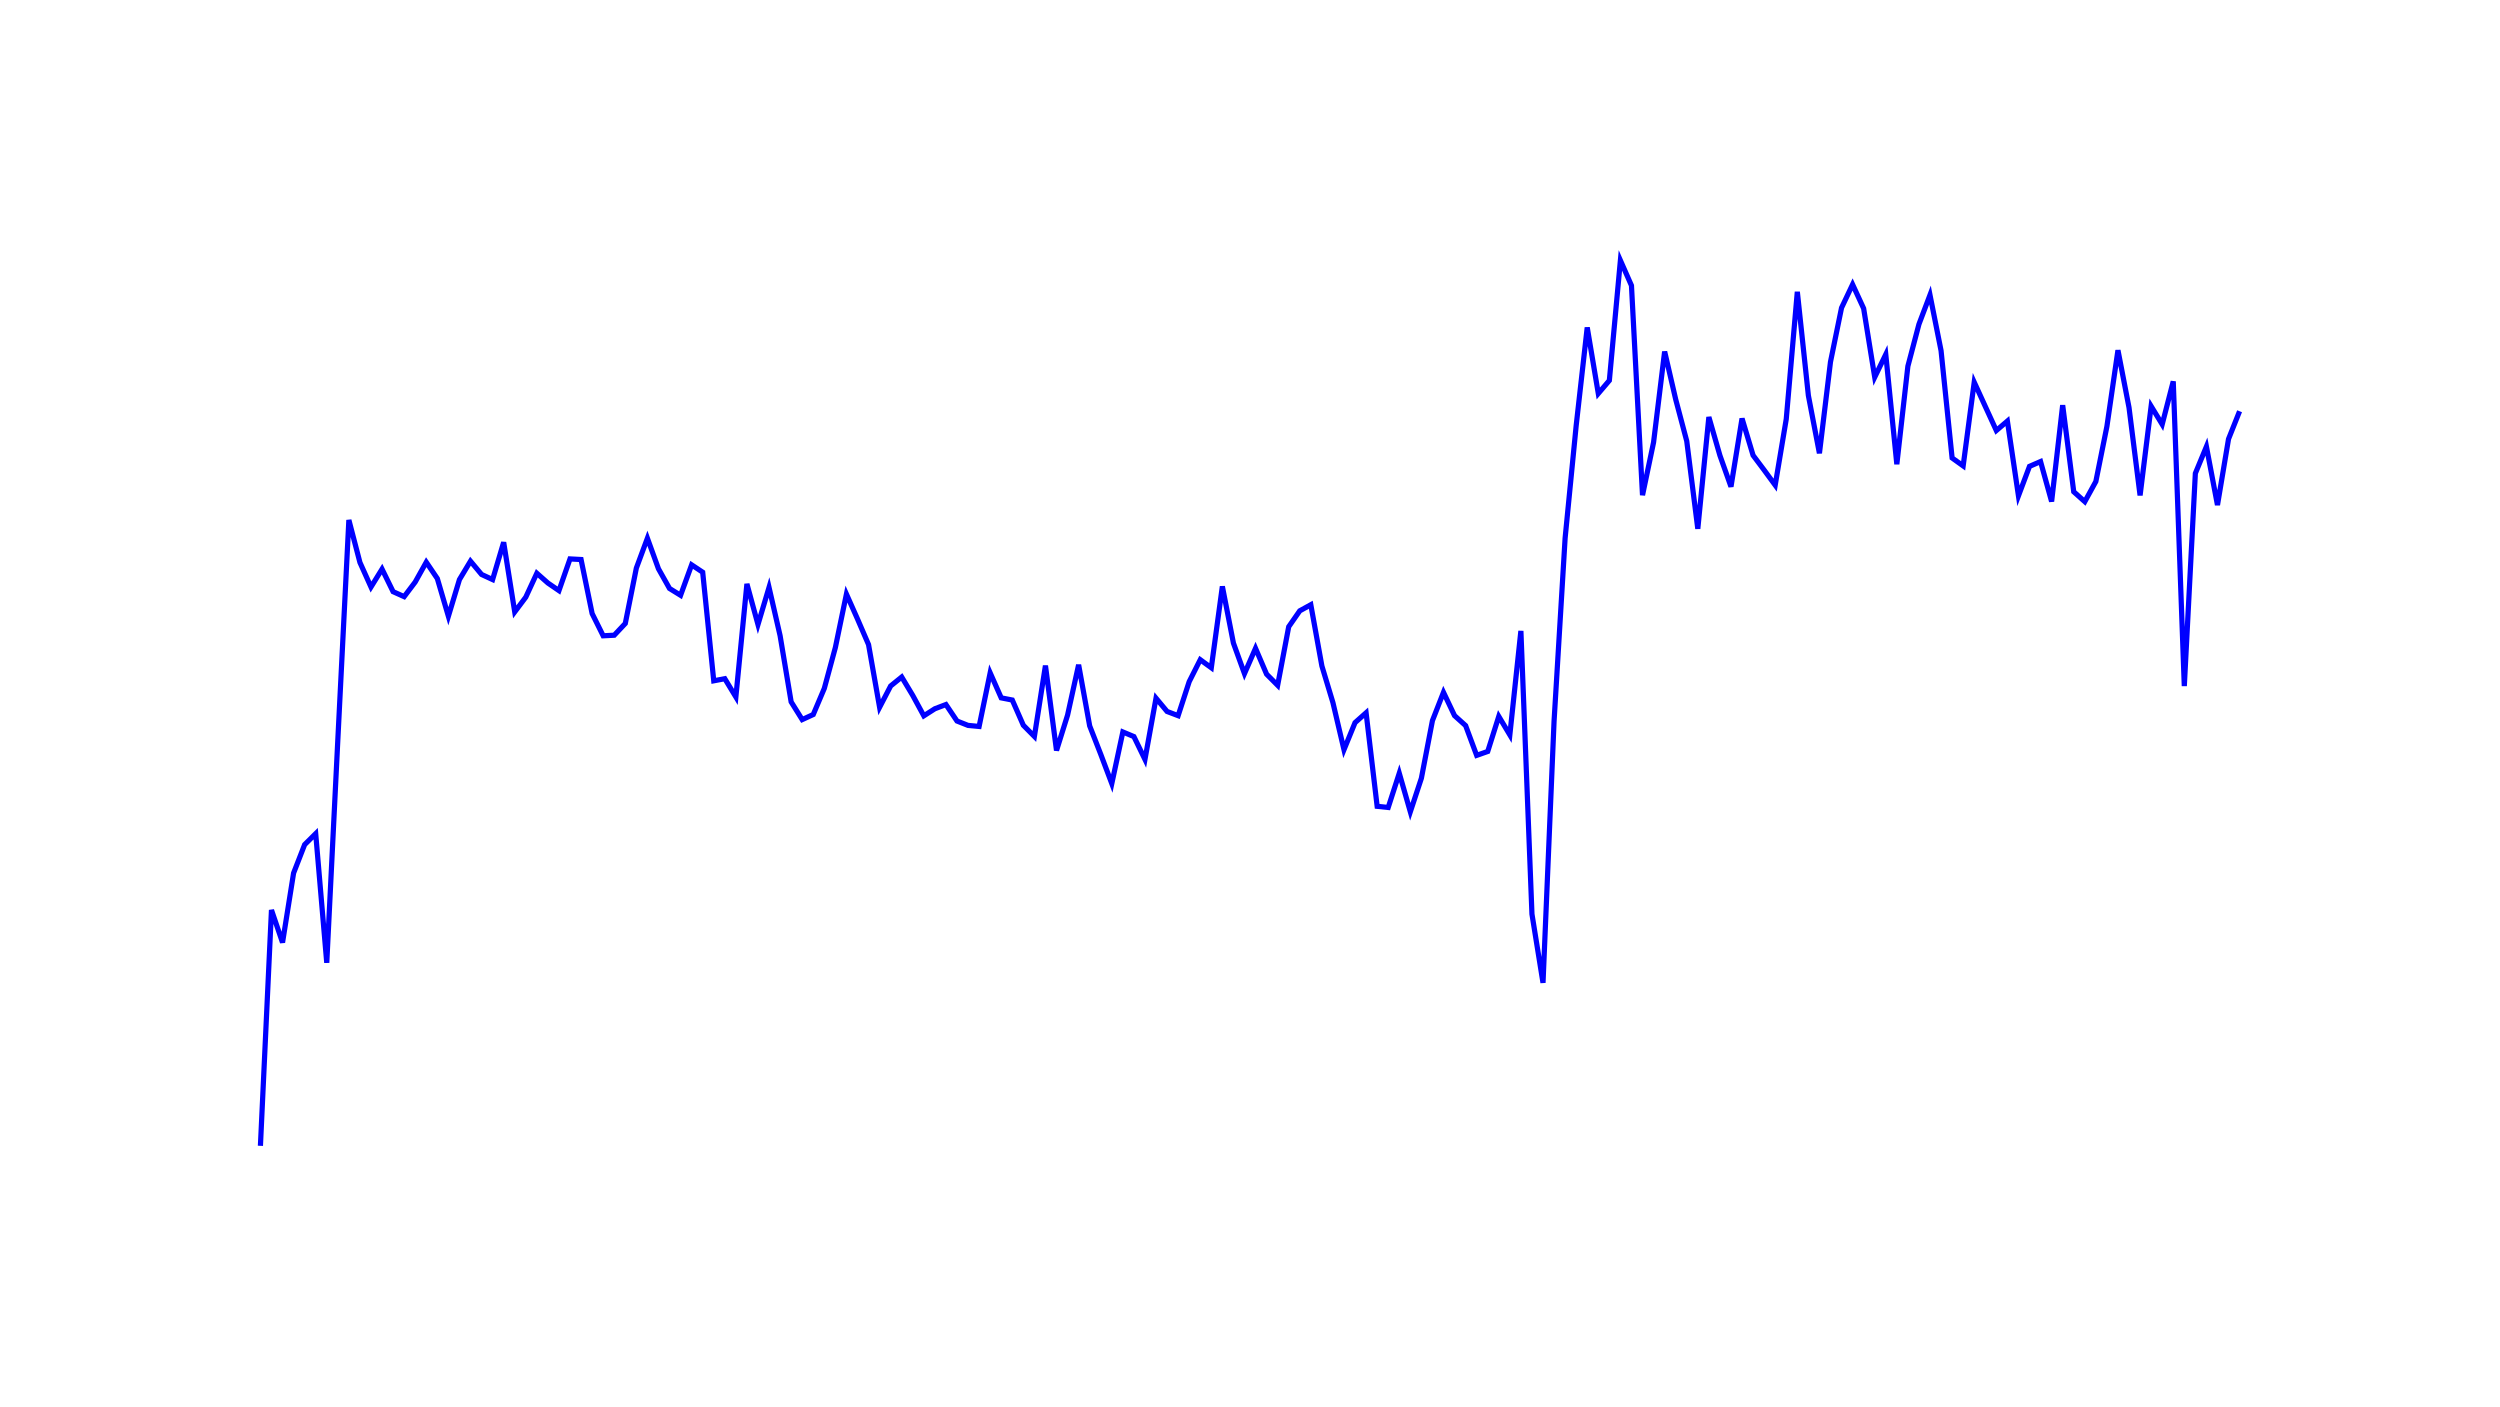
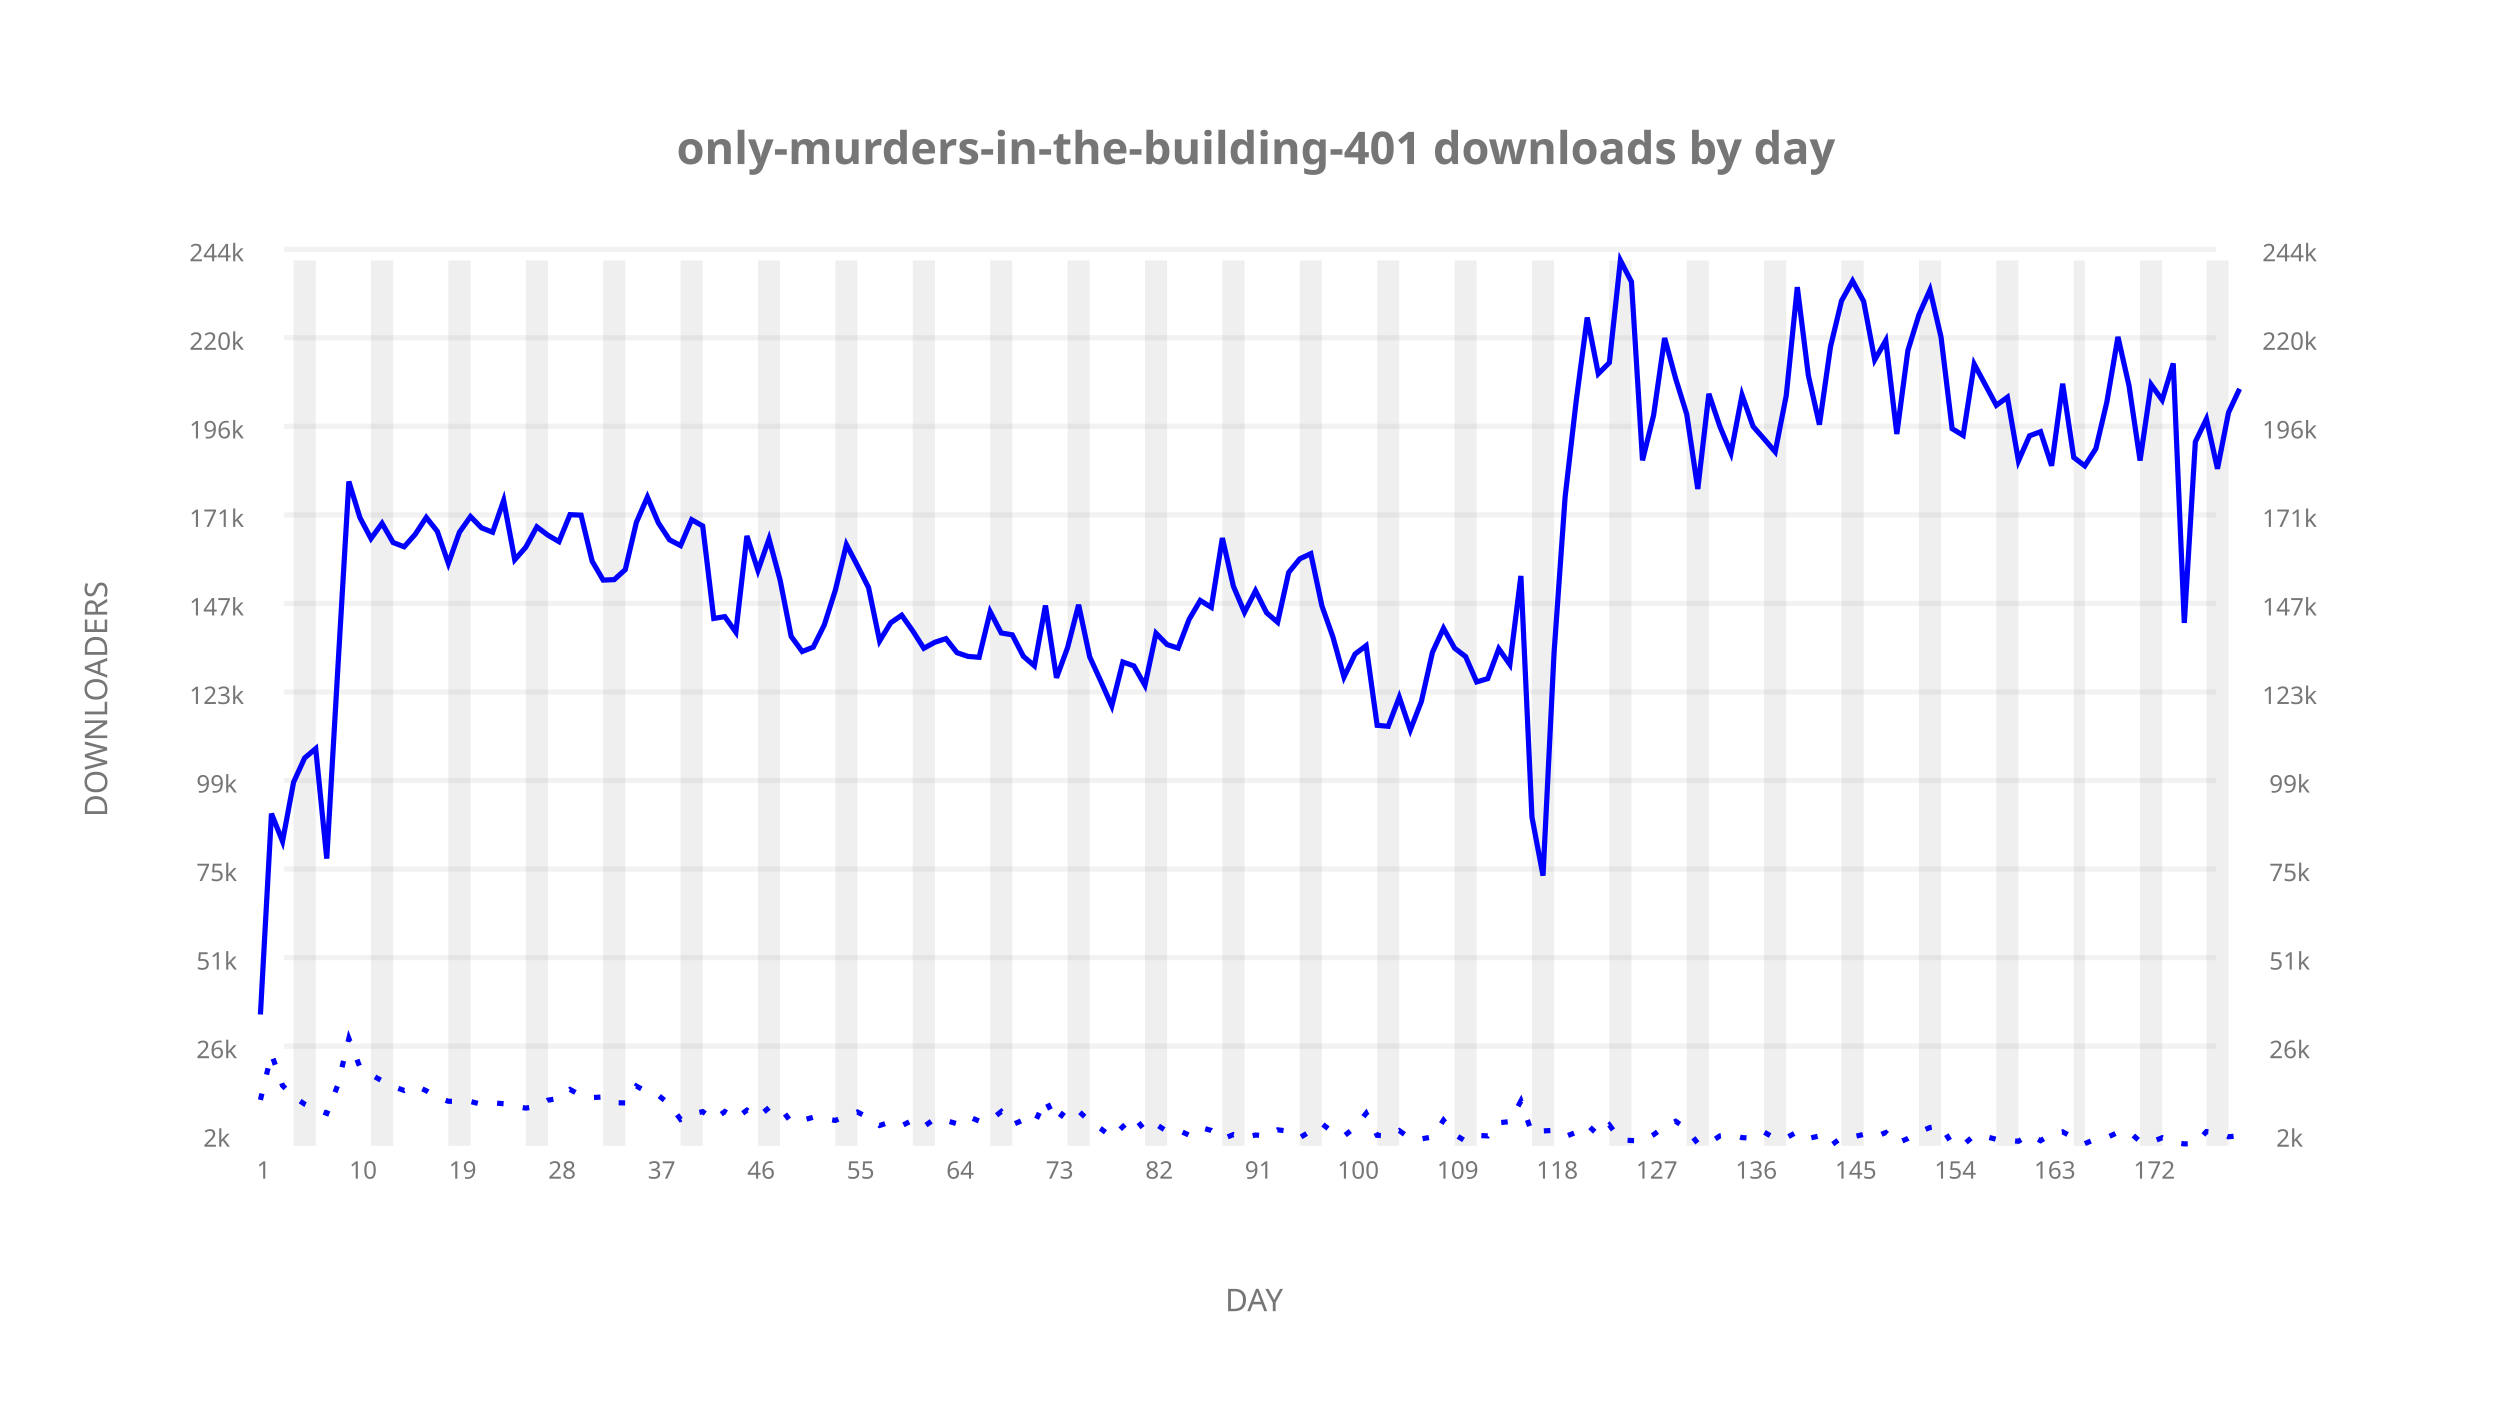
<svg xmlns="http://www.w3.org/2000/svg" xml:space="preserve" id="only-murders-in-the-building-401-downloads-by-day-day" x="0px" y="0px" width="1920px" height="1080px" viewBox="0 0 1920 1080" enable-background="new 0 0 1920 1080" role="img">
+   <g id="annotations">
+     <text x="960" y="126" font-family="Atkinson Hyperlegible" font-size="26pt" text-anchor="middle" text-align="center" font-weight="600" font-style="normal" style="fill:rgb(118,118,118); fill-opacity:1; stroke:rgb(118,118,118); stroke-opacity:0; stroke-width:0.5"> only-murders-in-the-building-401 downloads by day</text>
+     <g id="axes-lines">
+       <text x="960" y="1007" font-family="Atkinson Hyperlegible" font-size="18pt" text-anchor="middle" text-align="center" font-weight="500" font-style="normal" style="fill:rgb(118,118,118); fill-opacity:1; stroke:rgb(118,118,118); stroke-opacity:0; stroke-width:0.5"> DAY</text>
+       <text x="73" y="540" font-family="Atkinson Hyperlegible" font-size="18pt" text-anchor="middle" text-align="center" dominant-baseline="central" font-weight="500" font-style="normal" style="fill:rgb(118,118,118); fill-opacity:1; stroke:rgb(118,118,118); stroke-opacity:0; stroke-width:0.5" transform="rotate(-90,73,540)"> DOWNLOADERS</text>
+     </g>
+     <g id="tic-y-label-lines">
+       <line x1="218" y1="803.427" x2="1702" y2="803.427" style="fill:rgb(0,0,255); fill-opacity:0; stroke:rgb(242,242,242); stroke-opacity:1; stroke-width:4" />
+       <line x1="218" y1="735.427" x2="1702" y2="735.427" style="fill:rgb(0,0,255); fill-opacity:0; stroke:rgb(242,242,242); stroke-opacity:1; stroke-width:4" />
+       <line x1="218" y1="667.427" x2="1702" y2="667.427" style="fill:rgb(0,0,255); fill-opacity:0; stroke:rgb(242,242,242); stroke-opacity:1; stroke-width:4" />
+       <line x1="218" y1="599.427" x2="1702" y2="599.427" style="fill:rgb(0,0,255); fill-opacity:0; stroke:rgb(242,242,242); stroke-opacity:1; stroke-width:4" />
+       <line x1="218" y1="531.427" x2="1702" y2="531.427" style="fill:rgb(0,0,255); fill-opacity:0; stroke:rgb(242,242,242); stroke-opacity:1; stroke-width:4" />
+       <line x1="218" y1="463.427" x2="1702" y2="463.427" style="fill:rgb(0,0,255); fill-opacity:0; stroke:rgb(242,242,242); stroke-opacity:1; stroke-width:4" />
+       <line x1="218" y1="395.427" x2="1702" y2="395.427" style="fill:rgb(0,0,255); fill-opacity:0; stroke:rgb(242,242,242); stroke-opacity:1; stroke-width:4" />
+       <line x1="218" y1="327.427" x2="1702" y2="327.427" style="fill:rgb(0,0,255); fill-opacity:0; stroke:rgb(242,242,242); stroke-opacity:1; stroke-width:4" />
+       <line x1="218" y1="259.427" x2="1702" y2="259.427" style="fill:rgb(0,0,255); fill-opacity:0; stroke:rgb(242,242,242); stroke-opacity:1; stroke-width:4" />
+       <line x1="218" y1="191.427" x2="1702" y2="191.427" style="fill:rgb(0,0,255); fill-opacity:0; stroke:rgb(242,242,242); stroke-opacity:1; stroke-width:4" />
+     </g>
+     <g id="tic-x-labels">
+       <text x="200" y="898" font-family="Atkinson Hyperlegible" font-size="14pt" text-anchor="middle" text-align="center" dominant-baseline="central" font-weight="400" font-style="normal" style="fill:rgb(118,118,118); fill-opacity:1; stroke:rgb(118,118,118); stroke-opacity:0; stroke-width:0.5"> 1</text>
+       <text x="276.425" y="898" font-family="Atkinson Hyperlegible" font-size="14pt" text-anchor="middle" text-align="center" dominant-baseline="central" font-weight="400" font-style="normal" style="fill:rgb(118,118,118); fill-opacity:1; stroke:rgb(118,118,118); stroke-opacity:0; stroke-width:0.5"> 10</text>
+       <text x="352.849" y="898" font-family="Atkinson Hyperlegible" font-size="14pt" text-anchor="middle" text-align="center" dominant-baseline="central" font-weight="400" font-style="normal" style="fill:rgb(118,118,118); fill-opacity:1; stroke:rgb(118,118,118); stroke-opacity:0; stroke-width:0.5"> 19</text>
+       <text x="429.274" y="898" font-family="Atkinson Hyperlegible" font-size="14pt" text-anchor="middle" text-align="center" dominant-baseline="central" font-weight="400" font-style="normal" style="fill:rgb(118,118,118); fill-opacity:1; stroke:rgb(118,118,118); stroke-opacity:0; stroke-width:0.5"> 28</text>
+       <text x="505.698" y="898" font-family="Atkinson Hyperlegible" font-size="14pt" text-anchor="middle" text-align="center" dominant-baseline="central" font-weight="400" font-style="normal" style="fill:rgb(118,118,118); fill-opacity:1; stroke:rgb(118,118,118); stroke-opacity:0; stroke-width:0.5"> 37</text>
+       <text x="582.123" y="898" font-family="Atkinson Hyperlegible" font-size="14pt" text-anchor="middle" text-align="center" dominant-baseline="central" font-weight="400" font-style="normal" style="fill:rgb(118,118,118); fill-opacity:1; stroke:rgb(118,118,118); stroke-opacity:0; stroke-width:0.5"> 46</text>
+       <text x="658.547" y="898" font-family="Atkinson Hyperlegible" font-size="14pt" text-anchor="middle" text-align="center" dominant-baseline="central" font-weight="400" font-style="normal" style="fill:rgb(118,118,118); fill-opacity:1; stroke:rgb(118,118,118); stroke-opacity:0; stroke-width:0.5"> 55</text>
+       <text x="734.972" y="898" font-family="Atkinson Hyperlegible" font-size="14pt" text-anchor="middle" text-align="center" dominant-baseline="central" font-weight="400" font-style="normal" style="fill:rgb(118,118,118); fill-opacity:1; stroke:rgb(118,118,118); stroke-opacity:0; stroke-width:0.5"> 64</text>
+       <text x="811.397" y="898" font-family="Atkinson Hyperlegible" font-size="14pt" text-anchor="middle" text-align="center" dominant-baseline="central" font-weight="400" font-style="normal" style="fill:rgb(118,118,118); fill-opacity:1; stroke:rgb(118,118,118); stroke-opacity:0; stroke-width:0.5"> 73</text>
+       <text x="887.821" y="898" font-family="Atkinson Hyperlegible" font-size="14pt" text-anchor="middle" text-align="center" dominant-baseline="central" font-weight="400" font-style="normal" style="fill:rgb(118,118,118); fill-opacity:1; stroke:rgb(118,118,118); stroke-opacity:0; stroke-width:0.5"> 82</text>
+       <text x="964.246" y="898" font-family="Atkinson Hyperlegible" font-size="14pt" text-anchor="middle" text-align="center" dominant-baseline="central" font-weight="400" font-style="normal" style="fill:rgb(118,118,118); fill-opacity:1; stroke:rgb(118,118,118); stroke-opacity:0; stroke-width:0.5"> 91</text>
+       <text x="1040.67" y="898" font-family="Atkinson Hyperlegible" font-size="14pt" text-anchor="middle" text-align="center" dominant-baseline="central" font-weight="400" font-style="normal" style="fill:rgb(118,118,118); fill-opacity:1; stroke:rgb(118,118,118); stroke-opacity:0; stroke-width:0.5"> 100</text>
+       <text x="1117.095" y="898" font-family="Atkinson Hyperlegible" font-size="14pt" text-anchor="middle" text-align="center" dominant-baseline="central" font-weight="400" font-style="normal" style="fill:rgb(118,118,118); fill-opacity:1; stroke:rgb(118,118,118); stroke-opacity:0; stroke-width:0.5"> 109</text>
+       <text x="1193.52" y="898" font-family="Atkinson Hyperlegible" font-size="14pt" text-anchor="middle" text-align="center" dominant-baseline="central" font-weight="400" font-style="normal" style="fill:rgb(118,118,118); fill-opacity:1; stroke:rgb(118,118,118); stroke-opacity:0; stroke-width:0.5"> 118</text>
+       <text x="1269.944" y="898" font-family="Atkinson Hyperlegible" font-size="14pt" text-anchor="middle" text-align="center" dominant-baseline="central" font-weight="400" font-style="normal" style="fill:rgb(118,118,118); fill-opacity:1; stroke:rgb(118,118,118); stroke-opacity:0; stroke-width:0.5"> 127</text>
+       <text x="1346.369" y="898" font-family="Atkinson Hyperlegible" font-size="14pt" text-anchor="middle" text-align="center" dominant-baseline="central" font-weight="400" font-style="normal" style="fill:rgb(118,118,118); fill-opacity:1; stroke:rgb(118,118,118); stroke-opacity:0; stroke-width:0.5"> 136</text>
+       <text x="1422.793" y="898" font-family="Atkinson Hyperlegible" font-size="14pt" text-anchor="middle" text-align="center" dominant-baseline="central" font-weight="400" font-style="normal" style="fill:rgb(118,118,118); fill-opacity:1; stroke:rgb(118,118,118); stroke-opacity:0; stroke-width:0.5"> 145</text>
+       <text x="1499.218" y="898" font-family="Atkinson Hyperlegible" font-size="14pt" text-anchor="middle" text-align="center" dominant-baseline="central" font-weight="400" font-style="normal" style="fill:rgb(118,118,118); fill-opacity:1; stroke:rgb(118,118,118); stroke-opacity:0; stroke-width:0.5"> 154</text>
+       <text x="1575.642" y="898" font-family="Atkinson Hyperlegible" font-size="14pt" text-anchor="middle" text-align="center" dominant-baseline="central" font-weight="400" font-style="normal" style="fill:rgb(118,118,118); fill-opacity:1; stroke:rgb(118,118,118); stroke-opacity:0; stroke-width:0.5"> 163</text>
+       <text x="1652.067" y="898" font-family="Atkinson Hyperlegible" font-size="14pt" text-anchor="middle" text-align="center" dominant-baseline="central" font-weight="400" font-style="normal" style="fill:rgb(118,118,118); fill-opacity:1; stroke:rgb(118,118,118); stroke-opacity:0; stroke-width:0.5"> 172</text>
+     </g>
+     <g id="tic-y-labels">
+       <text x="164" y="873.427" font-family="Atkinson Hyperlegible" font-size="14pt" text-anchor="middle" text-align="center" dominant-baseline="central" font-weight="400" font-style="normal" style="fill:rgb(118,118,118); fill-opacity:1; stroke:rgb(118,118,118); stroke-opacity:0; stroke-width:0.5"> 2k</text>
+       <text x="1756" y="873.427" font-family="Atkinson Hyperlegible" font-size="14pt" text-anchor="middle" text-align="center" dominant-baseline="central" font-weight="400" font-style="normal" style="fill:rgb(118,118,118); fill-opacity:1; stroke:rgb(118,118,118); stroke-opacity:0; stroke-width:0.5"> 2k</text>
+       <text x="164" y="805.427" font-family="Atkinson Hyperlegible" font-size="14pt" text-anchor="middle" text-align="center" dominant-baseline="central" font-weight="400" font-style="normal" style="fill:rgb(118,118,118); fill-opacity:1; stroke:rgb(118,118,118); stroke-opacity:0; stroke-width:0.5"> 26k</text>
+       <text x="1756" y="805.427" font-family="Atkinson Hyperlegible" font-size="14pt" text-anchor="middle" text-align="center" dominant-baseline="central" font-weight="400" font-style="normal" style="fill:rgb(118,118,118); fill-opacity:1; stroke:rgb(118,118,118); stroke-opacity:0; stroke-width:0.5"> 26k</text>
+       <text x="164" y="737.427" font-family="Atkinson Hyperlegible" font-size="14pt" text-anchor="middle" text-align="center" dominant-baseline="central" font-weight="400" font-style="normal" style="fill:rgb(118,118,118); fill-opacity:1; stroke:rgb(118,118,118); stroke-opacity:0; stroke-width:0.5"> 51k</text>
+       <text x="1756" y="737.427" font-family="Atkinson Hyperlegible" font-size="14pt" text-anchor="middle" text-align="center" dominant-baseline="central" font-weight="400" font-style="normal" style="fill:rgb(118,118,118); fill-opacity:1; stroke:rgb(118,118,118); stroke-opacity:0; stroke-width:0.5"> 51k</text>
+       <text x="164" y="669.427" font-family="Atkinson Hyperlegible" font-size="14pt" text-anchor="middle" text-align="center" dominant-baseline="central" font-weight="400" font-style="normal" style="fill:rgb(118,118,118); fill-opacity:1; stroke:rgb(118,118,118); stroke-opacity:0; stroke-width:0.5"> 75k</text>
+       <text x="1756" y="669.427" font-family="Atkinson Hyperlegible" font-size="14pt" text-anchor="middle" text-align="center" dominant-baseline="central" font-weight="400" font-style="normal" style="fill:rgb(118,118,118); fill-opacity:1; stroke:rgb(118,118,118); stroke-opacity:0; stroke-width:0.5"> 75k</text>
+       <text x="164" y="601.427" font-family="Atkinson Hyperlegible" font-size="14pt" text-anchor="middle" text-align="center" dominant-baseline="central" font-weight="400" font-style="normal" style="fill:rgb(118,118,118); fill-opacity:1; stroke:rgb(118,118,118); stroke-opacity:0; stroke-width:0.5"> 99k</text>
+       <text x="1756" y="601.427" font-family="Atkinson Hyperlegible" font-size="14pt" text-anchor="middle" text-align="center" dominant-baseline="central" font-weight="400" font-style="normal" style="fill:rgb(118,118,118); fill-opacity:1; stroke:rgb(118,118,118); stroke-opacity:0; stroke-width:0.5"> 99k</text>
+       <text x="164" y="533.427" font-family="Atkinson Hyperlegible" font-size="14pt" text-anchor="middle" text-align="center" dominant-baseline="central" font-weight="400" font-style="normal" style="fill:rgb(118,118,118); fill-opacity:1; stroke:rgb(118,118,118); stroke-opacity:0; stroke-width:0.5"> 123k</text>
+       <text x="1756" y="533.427" font-family="Atkinson Hyperlegible" font-size="14pt" text-anchor="middle" text-align="center" dominant-baseline="central" font-weight="400" font-style="normal" style="fill:rgb(118,118,118); fill-opacity:1; stroke:rgb(118,118,118); stroke-opacity:0; stroke-width:0.5"> 123k</text>
+       <text x="164" y="465.427" font-family="Atkinson Hyperlegible" font-size="14pt" text-anchor="middle" text-align="center" dominant-baseline="central" font-weight="400" font-style="normal" style="fill:rgb(118,118,118); fill-opacity:1; stroke:rgb(118,118,118); stroke-opacity:0; stroke-width:0.5"> 147k</text>
+       <text x="1756" y="465.427" font-family="Atkinson Hyperlegible" font-size="14pt" text-anchor="middle" text-align="center" dominant-baseline="central" font-weight="400" font-style="normal" style="fill:rgb(118,118,118); fill-opacity:1; stroke:rgb(118,118,118); stroke-opacity:0; stroke-width:0.5"> 147k</text>
+       <text x="164" y="397.427" font-family="Atkinson Hyperlegible" font-size="14pt" text-anchor="middle" text-align="center" dominant-baseline="central" font-weight="400" font-style="normal" style="fill:rgb(118,118,118); fill-opacity:1; stroke:rgb(118,118,118); stroke-opacity:0; stroke-width:0.5"> 171k</text>
+       <text x="1756" y="397.427" font-family="Atkinson Hyperlegible" font-size="14pt" text-anchor="middle" text-align="center" dominant-baseline="central" font-weight="400" font-style="normal" style="fill:rgb(118,118,118); fill-opacity:1; stroke:rgb(118,118,118); stroke-opacity:0; stroke-width:0.5"> 171k</text>
+       <text x="164" y="329.427" font-family="Atkinson Hyperlegible" font-size="14pt" text-anchor="middle" text-align="center" dominant-baseline="central" font-weight="400" font-style="normal" style="fill:rgb(118,118,118); fill-opacity:1; stroke:rgb(118,118,118); stroke-opacity:0; stroke-width:0.5"> 196k</text>
+       <text x="1756" y="329.427" font-family="Atkinson Hyperlegible" font-size="14pt" text-anchor="middle" text-align="center" dominant-baseline="central" font-weight="400" font-style="normal" style="fill:rgb(118,118,118); fill-opacity:1; stroke:rgb(118,118,118); stroke-opacity:0; stroke-width:0.5"> 196k</text>
+       <text x="164" y="261.427" font-family="Atkinson Hyperlegible" font-size="14pt" text-anchor="middle" text-align="center" dominant-baseline="central" font-weight="400" font-style="normal" style="fill:rgb(118,118,118); fill-opacity:1; stroke:rgb(118,118,118); stroke-opacity:0; stroke-width:0.5"> 220k</text>
+       <text x="1756" y="261.427" font-family="Atkinson Hyperlegible" font-size="14pt" text-anchor="middle" text-align="center" dominant-baseline="central" font-weight="400" font-style="normal" style="fill:rgb(118,118,118); fill-opacity:1; stroke:rgb(118,118,118); stroke-opacity:0; stroke-width:0.5"> 220k</text>
+       <text x="164" y="193.427" font-family="Atkinson Hyperlegible" font-size="14pt" text-anchor="middle" text-align="center" dominant-baseline="central" font-weight="400" font-style="normal" style="fill:rgb(118,118,118); fill-opacity:1; stroke:rgb(118,118,118); stroke-opacity:0; stroke-width:0.5"> 244k</text>
+       <text x="1756" y="193.427" font-family="Atkinson Hyperlegible" font-size="14pt" text-anchor="middle" text-align="center" dominant-baseline="central" font-weight="400" font-style="normal" style="fill:rgb(118,118,118); fill-opacity:1; stroke:rgb(118,118,118); stroke-opacity:0; stroke-width:0.5"> 244k</text>
+     </g>
+   </g>
+   <g id="weekend-bands-only-murders-in-the-building-401 downloads by day">
+     <rect x="225.475" y="200" width="16.983" height="680" style="fill:rgb(148,148,148); fill-opacity:0.15; stroke:rgb(148,148,148); stroke-opacity:0; stroke-width:0" />
+     <rect x="284.916" y="200" width="16.983" height="680" style="fill:rgb(148,148,148); fill-opacity:0.15; stroke:rgb(148,148,148); stroke-opacity:0; stroke-width:0" />
+     <rect x="344.358" y="200" width="16.983" height="680" style="fill:rgb(148,148,148); fill-opacity:0.15; stroke:rgb(148,148,148); stroke-opacity:0; stroke-width:0" />
+     <rect x="403.799" y="200" width="16.983" height="680" style="fill:rgb(148,148,148); fill-opacity:0.15; stroke:rgb(148,148,148); stroke-opacity:0; stroke-width:0" />
+     <rect x="463.24" y="200" width="16.983" height="680" style="fill:rgb(148,148,148); fill-opacity:0.15; stroke:rgb(148,148,148); stroke-opacity:0; stroke-width:0" />
+     <rect x="522.682" y="200" width="16.983" height="680" style="fill:rgb(148,148,148); fill-opacity:0.15; stroke:rgb(148,148,148); stroke-opacity:0; stroke-width:0" />
+     <rect x="582.123" y="200" width="16.983" height="680" style="fill:rgb(148,148,148); fill-opacity:0.15; stroke:rgb(148,148,148); stroke-opacity:0; stroke-width:0" />
+     <rect x="641.564" y="200" width="16.983" height="680" style="fill:rgb(148,148,148); fill-opacity:0.15; stroke:rgb(148,148,148); stroke-opacity:0; stroke-width:0" />
+     <rect x="701.006" y="200" width="16.983" height="680" style="fill:rgb(148,148,148); fill-opacity:0.15; stroke:rgb(148,148,148); stroke-opacity:0; stroke-width:0" />
+     <rect x="760.447" y="200" width="16.983" height="680" style="fill:rgb(148,148,148); fill-opacity:0.15; stroke:rgb(148,148,148); stroke-opacity:0; stroke-width:0" />
+     <rect x="819.888" y="200" width="16.983" height="680" style="fill:rgb(148,148,148); fill-opacity:0.15; stroke:rgb(148,148,148); stroke-opacity:0; stroke-width:0" />
+     <rect x="879.33" y="200" width="16.983" height="680" style="fill:rgb(148,148,148); fill-opacity:0.15; stroke:rgb(148,148,148); stroke-opacity:0; stroke-width:0" />
+     <rect x="938.771" y="200" width="16.983" height="680" style="fill:rgb(148,148,148); fill-opacity:0.15; stroke:rgb(148,148,148); stroke-opacity:0; stroke-width:0" />
+     <rect x="998.212" y="200" width="16.983" height="680" style="fill:rgb(148,148,148); fill-opacity:0.15; stroke:rgb(148,148,148); stroke-opacity:0; stroke-width:0" />
+     <rect x="1057.654" y="200" width="16.983" height="680" style="fill:rgb(148,148,148); fill-opacity:0.15; stroke:rgb(148,148,148); stroke-opacity:0; stroke-width:0" />
+     <rect x="1117.095" y="200" width="16.983" height="680" style="fill:rgb(148,148,148); fill-opacity:0.15; stroke:rgb(148,148,148); stroke-opacity:0; stroke-width:0" />
+     <rect x="1176.536" y="200" width="16.983" height="680" style="fill:rgb(148,148,148); fill-opacity:0.15; stroke:rgb(148,148,148); stroke-opacity:0; stroke-width:0" />
+     <rect x="1235.978" y="200" width="16.983" height="680" style="fill:rgb(148,148,148); fill-opacity:0.15; stroke:rgb(148,148,148); stroke-opacity:0; stroke-width:0" />
+     <rect x="1295.419" y="200" width="16.983" height="680" style="fill:rgb(148,148,148); fill-opacity:0.15; stroke:rgb(148,148,148); stroke-opacity:0; stroke-width:0" />
+     <rect x="1354.86" y="200" width="16.983" height="680" style="fill:rgb(148,148,148); fill-opacity:0.15; stroke:rgb(148,148,148); stroke-opacity:0; stroke-width:0" />
+     <rect x="1414.302" y="200" width="16.983" height="680" style="fill:rgb(148,148,148); fill-opacity:0.15; stroke:rgb(148,148,148); stroke-opacity:0; stroke-width:0" />
+     <rect x="1473.743" y="200" width="16.983" height="680" style="fill:rgb(148,148,148); fill-opacity:0.15; stroke:rgb(148,148,148); stroke-opacity:0; stroke-width:0" />
+     <rect x="1533.184" y="200" width="16.983" height="680" style="fill:rgb(148,148,148); fill-opacity:0.15; stroke:rgb(148,148,148); stroke-opacity:0; stroke-width:0" />
+     <rect x="1592.626" y="200" width="8.492" height="680" style="fill:rgb(148,148,148); fill-opacity:0.15; stroke:rgb(148,148,148); stroke-opacity:0; stroke-width:0" />
+     <rect x="1643.575" y="200" width="16.983" height="680" style="fill:rgb(148,148,148); fill-opacity:0.15; stroke:rgb(148,148,148); stroke-opacity:0; stroke-width:0" />
+     <rect x="1694.525" y="200" width="16.983" height="680" style="fill:rgb(148,148,148); fill-opacity:0.15; stroke:rgb(148,148,148); stroke-opacity:0; stroke-width:0" />
+   </g>
  <g id="polyline-only-murders-in-the-building-401 downloads by day">
-     <polyline points="200,880 208.492,698.869 216.983,723.887 225.475,670.526 233.966,648.673 242.458,640.245 250.95,739.43 259.441,568.398 267.933,399.356 276.425,431.971 284.916,450.828 293.408,437.067 301.899,454.399 310.391,458.218 318.883,446.986 327.374,431.756 335.866,444.331 344.358,473.276 352.849,445.115 361.341,430.973 369.832,441.173 378.324,445.105 386.816,416.457 395.307,469.95 403.799,458.622 412.291,440.254 420.782,447.757 429.274,453.583 437.765,429.253 446.257,429.71 454.749,471.193 463.24,488.285 471.732,487.848 480.223,478.825 488.715,436.293 497.207,413.366 505.698,436.825 514.19,451.943 522.682,457.184 531.173,433.807 539.665,439.464 548.156,522.857 556.648,521.241 565.14,535.26 573.631,448.435 582.123,479.625 590.615,451.146 599.106,488.156 607.598,539.03 616.089,552.656 624.581,548.744 633.073,528.67 641.564,497.278 650.056,456.268 658.547,475.349 667.039,495.04 675.531,543.179 684.022,526.829 692.514,519.954 701.006,534.119 709.497,549.756 717.989,544.317 726.48,541.093 734.972,553.74 743.464,557.11 751.955,557.906 760.447,516.76 768.939,535.961 777.43,537.621 785.922,557 794.413,565.584 802.905,511.169 811.397,576.38 819.888,549.22 828.38,510.544 836.872,557.49 845.363,579.263 853.855,601.797 862.346,562.149 870.838,565.7 879.33,583.228 887.821,536.196 896.313,546.41 904.804,549.634 913.296,523.522 921.788,506.669 930.279,512.842 938.771,450.349 947.263,493.876 955.754,517.345 964.246,497.903 972.737,517.762 981.229,526.303 989.721,481.354 998.212,469.123 1006.7,464.445 1015.2,511.45 1023.69,539.621 1032.18,575.755 1040.67,554.987 1049.16,547.435 1057.65,619.249 1066.15,620.132 1074.64,593.838 1083.13,623.435 1091.62,597.69 1100.11,553.443 1108.6,531.719 1117.09,549.604 1125.59,557.258 1134.08,580.103 1142.57,577.124 1151.06,550.199 1159.55,564.41 1168.04,484.545 1176.54,702.007 1185.03,754.816 1193.52,553.843 1202.01,413.263 1210.5,326.904 1218.99,251.453 1227.49,302.201 1235.98,292.202 1244.47,200 1252.96,219.28 1261.45,380.307 1269.94,339.73 1278.44,269.982 1286.93,306.711 1295.42,338.758 1303.91,406.121 1312.4,320.287 1320.89,349.782 1329.39,373.77 1337.88,321.389 1346.37,349.699 1354.86,361.014 1363.35,372.6 1371.84,321.848 1380.34,224.085 1388.83,303.758 1397.32,348.132 1405.81,277.948 1414.3,236.418 1422.79,218.477 1431.28,236.904 1439.78,289.682 1448.27,272.174 1456.76,356.537 1465.25,281.254 1473.74,249.036 1482.23,226.561 1490.73,269.301 1499.22,351.716 1507.71,357.797 1516.2,293.538 1524.69,312.127 1533.18,330.64 1541.68,323.386 1550.17,380.797 1558.66,358.177 1567.15,354.47 1575.64,385.168 1584.13,311.171 1592.63,377.669 1601.12,385.26 1609.61,369.786 1618.1,327.515 1626.59,268.97 1635.08,313.003 1643.58,380.463 1652.07,311.965 1660.56,325.918 1669.05,292.886 1677.54,526.918 1686.03,363.547 1694.53,342.98 1703.02,387.892 1711.51,337.157 1720,315.827 " style="fill:rgb(0,0,255); fill-opacity:0; stroke:rgb(0,0,255); stroke-opacity:1; stroke-width:4" />
+     <polyline points="200,779.123 208.492,624.863 216.983,646.169 225.475,600.724 233.966,582.113 242.458,574.935 250.95,659.406 259.441,513.747 267.933,369.782 276.425,397.559 284.916,413.618 293.408,401.898 301.899,416.66 310.391,419.912 318.883,410.346 327.374,397.376 335.866,408.085 344.358,432.736 352.849,408.752 361.341,396.708 369.832,405.396 378.324,408.744 386.816,384.346 395.307,429.903 403.799,420.256 412.291,404.613 420.782,411.002 429.274,415.964 437.765,395.244 446.257,395.633 454.749,430.962 463.24,445.518 471.732,445.146 480.223,437.461 488.715,401.239 497.207,381.713 505.698,401.693 514.19,414.567 522.682,419.031 531.173,399.122 539.665,403.94 548.156,474.962 556.648,473.585 565.14,485.525 573.631,411.58 582.123,438.143 590.615,413.889 599.106,445.408 607.598,488.735 616.089,500.34 624.581,497.008 633.073,479.912 641.564,453.177 650.056,418.251 658.547,434.502 667.039,451.271 675.531,492.269 684.022,478.344 692.514,472.489 701.006,484.553 709.497,497.87 717.989,493.238 726.48,490.492 734.972,501.263 743.464,504.133 751.955,504.811 760.447,469.769 768.939,486.122 777.43,487.535 785.922,504.04 794.413,511.35 802.905,465.007 811.397,520.544 819.888,497.414 828.38,464.475 836.872,504.457 845.363,523 853.855,542.191 862.346,508.424 870.838,511.449 879.33,526.376 887.821,486.322 896.313,495.02 904.804,497.766 913.296,475.528 921.788,461.175 930.279,466.432 938.771,413.21 947.263,450.28 955.754,470.268 964.246,453.71 972.737,470.622 981.229,477.896 989.721,439.616 998.212,429.199 1006.7,425.215 1015.2,465.247 1023.69,489.239 1032.18,520.012 1040.67,502.325 1049.16,495.893 1057.65,557.054 1066.15,557.806 1074.64,535.413 1083.13,560.619 1091.62,538.693 1100.11,501.01 1108.6,482.509 1117.09,497.74 1125.59,504.259 1134.08,523.715 1142.57,521.178 1151.06,498.247 1159.55,510.35 1168.04,442.333 1176.54,627.535 1185.03,672.509 1193.52,501.351 1202.01,381.626 1210.5,308.078 1218.99,243.82 1227.49,287.039 1235.98,278.524 1244.47,200 1252.96,216.42 1261.45,353.559 1269.94,319.001 1278.44,259.6 1286.93,290.88 1295.42,318.173 1303.91,375.543 1312.4,302.443 1320.89,327.562 1329.39,347.992 1337.88,303.381 1346.37,327.491 1354.86,337.128 1363.35,346.995 1371.84,303.772 1380.34,220.512 1388.83,288.366 1397.32,326.156 1405.81,266.384 1414.3,231.015 1422.79,215.736 1431.28,231.429 1439.78,276.378 1448.27,261.467 1456.76,333.315 1465.25,269.2 1473.74,241.761 1482.23,222.621 1490.73,259.02 1499.22,329.209 1507.71,334.388 1516.2,279.662 1524.69,295.493 1533.18,311.26 1541.68,305.082 1550.17,353.976 1558.66,334.711 1567.15,331.555 1575.64,357.698 1584.13,294.679 1592.63,351.312 1601.12,357.777 1609.61,344.598 1618.1,308.599 1626.59,258.739 1635.08,296.239 1643.58,353.691 1652.07,295.355 1660.56,307.239 1669.05,279.107 1677.54,478.42 1686.03,339.285 1694.53,321.769 1703.02,360.019 1711.51,316.81 1720,298.644 " style="fill:rgb(0,0,255); fill-opacity:0; stroke:rgb(0,0,255); stroke-opacity:1; stroke-width:4" />
+   </g>
+   <g id="polyline-only-murders-in-the-building-401 downloads by day uploaders">
+     <polyline points="200,844.727 208.492,809.502 216.983,833.683 225.475,842.305 233.966,847.968 242.458,851.956 250.95,855.067 259.441,833.308 267.933,797.604 276.425,819.634 284.916,825.254 293.408,830.115 301.899,834.454 310.391,837.476 318.883,833.874 327.374,837.667 335.866,842.885 344.358,845.766 352.849,845.932 361.341,845.952 369.832,848.095 378.324,846.988 386.816,847.658 395.307,849.599 403.799,851.012 412.291,849.768 420.782,844.927 429.274,843.547 437.765,836.713 446.257,841.384 454.749,842.95 463.24,842.463 471.732,846.83 480.223,847.059 488.715,834.085 497.207,838.794 505.698,841.3 514.19,848.033 522.682,859.7 531.173,855.605 539.665,853.752 548.156,859.75 556.648,853.701 565.14,858.97 573.631,852.617 582.123,857.824 590.615,850.666 599.106,850.331 607.598,861.902 616.089,860.401 624.581,858.055 633.073,859.088 641.564,860.48 650.056,856.999 658.547,854.037 667.039,858.584 675.531,864.374 684.022,861.569 692.514,864.571 701.006,860.189 709.497,865.264 717.989,859.142 726.48,860.572 734.972,863.014 743.464,857.424 751.955,860.97 760.447,860.347 768.939,853.696 777.43,863.791 785.922,860.142 794.413,862.921 802.905,844.324 811.397,861.651 819.888,850.483 828.38,853.29 836.872,861.209 845.363,866.787 853.855,873.318 862.346,865.275 870.838,857.61 879.33,868.257 887.821,863.453 896.313,868.899 904.804,867.914 913.296,871.82 921.788,865.768 930.279,868.19 938.771,874.714 947.263,871.375 955.754,873.723 964.246,871.701 972.737,872.343 981.229,867.717 989.721,868.744 998.212,873.737 1006.7,868.609 1015.2,862.946 1023.69,869.764 1032.18,872.524 1040.67,865.734 1049.16,855.073 1057.65,871.884 1066.15,872.476 1074.64,868.291 1083.13,874.481 1091.62,874.65 1100.11,873.194 1108.6,860.353 1117.09,871.228 1125.59,876.381 1134.08,871.958 1142.57,872.366 1151.06,862.285 1159.55,861.386 1168.04,845.575 1176.54,870.251 1185.03,868.564 1193.52,868.083 1202.01,872.898 1210.5,869.637 1218.99,863.721 1227.49,871.758 1235.98,863.977 1244.47,875.385 1252.96,875.937 1261.45,876.224 1269.94,871.439 1278.44,865.148 1286.93,861.15 1295.42,867.089 1303.91,878.175 1312.4,878.04 1320.89,872.357 1329.39,871.439 1337.88,873.684 1346.37,874.109 1354.86,869.479 1363.35,874.34 1371.84,873.892 1380.34,869.156 1388.83,874.343 1397.32,872.366 1405.81,880 1414.3,873.701 1422.79,873.202 1431.28,871.2 1439.78,873.247 1448.27,869.8 1456.76,878.085 1465.25,874.368 1473.74,869.454 1482.23,865.928 1490.73,864.763 1499.22,878.733 1507.71,879.293 1516.2,872.07 1524.69,872.766 1533.18,875.013 1541.68,875.661 1550.17,876.483 1558.66,871.468 1567.15,876.041 1575.64,870.876 1584.13,869.257 1592.63,873.763 1601.12,878.327 1609.61,874.669 1618.1,873.594 1626.59,869.682 1635.08,869.203 1643.58,876.615 1652.07,877.212 1660.56,873.748 1669.05,877.333 1677.54,878.499 1686.03,878.423 1694.53,869.054 1703.02,869.792 1711.51,873.036 1720,872.225 " stroke-dasharray="5 15" style="fill:rgb(0,0,255); fill-opacity:0; stroke:rgb(0,0,255); stroke-opacity:1; stroke-width:4" />
  </g>
</svg>
